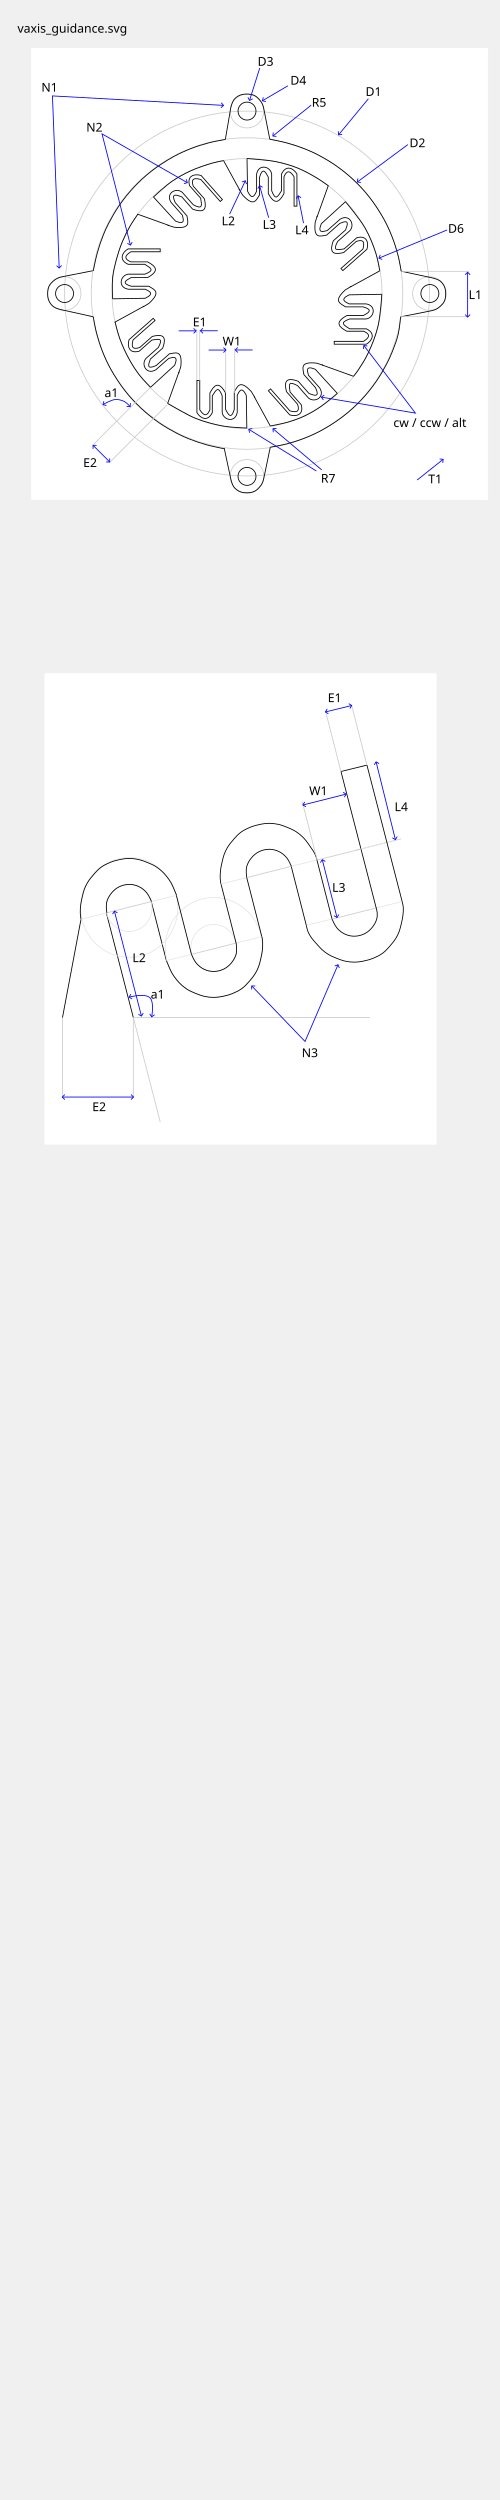
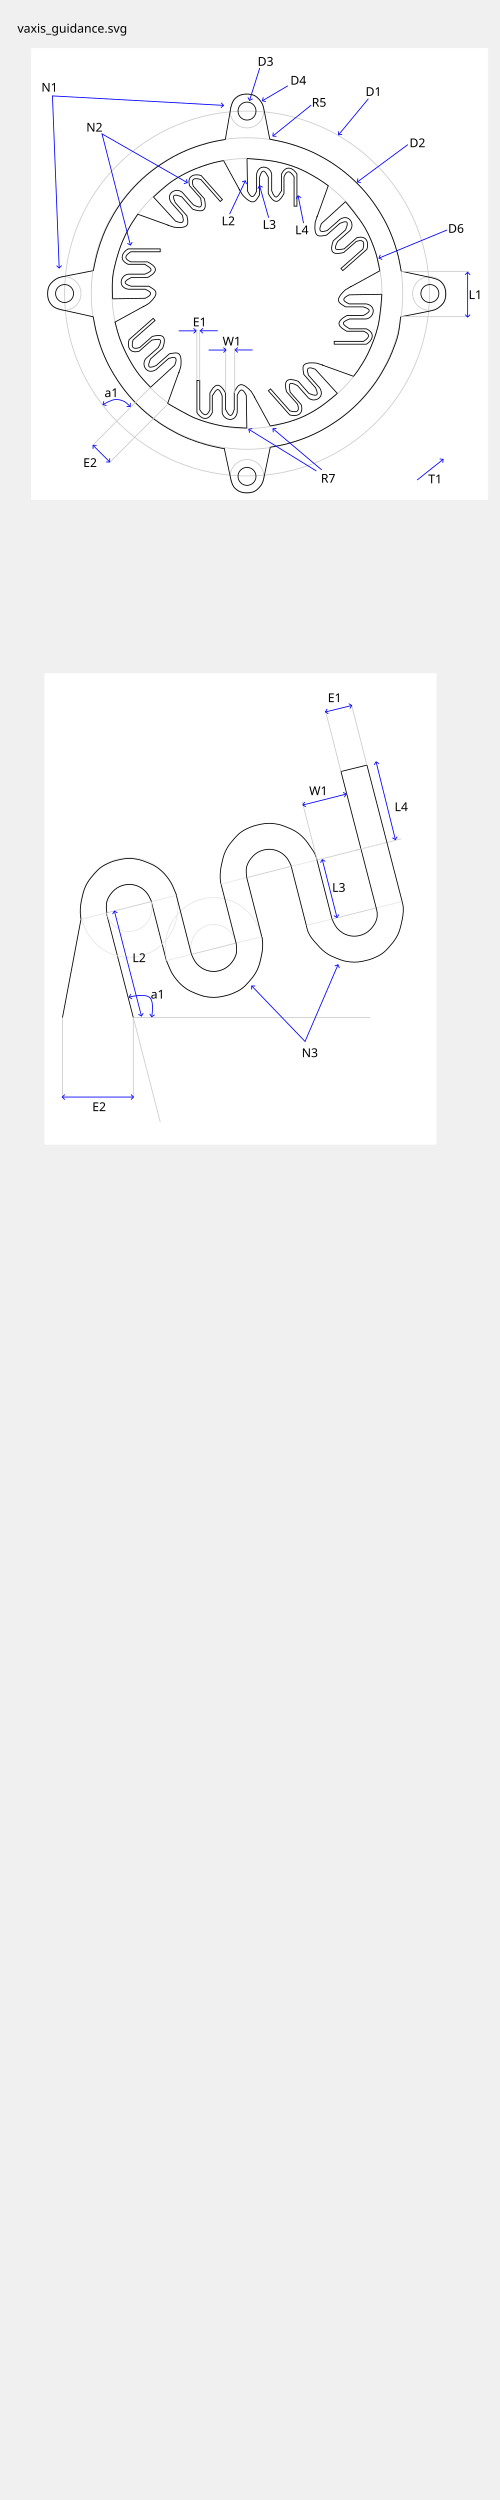
<svg xmlns="http://www.w3.org/2000/svg" width="600" height="3000" viewBox="0 0 158.75 793.75" version="1.1" id="svg1">
  <defs id="defs1">
    <rect x="385.047" y="566.254" width="46.923" height="30.295" id="rect2" />
    <rect x="364.518" y="1257.999" width="109.163" height="81.43" id="rect50" />
    <rect x="235.652" y="858.892" width="75.778" height="56.139" id="rect49" />
    <rect x="264.048" y="901.183" width="44.055" height="28.2" id="rect48" />
    <rect x="324.517" y="1202.192" width="50.214" height="40.31" id="rect47" />
    <rect x="339.192" y="1195.127" width="42.228" height="45.535" id="rect46" />
    <rect x="156.588" y="973.86" width="53.422" height="36.666" id="rect45" />
    <rect x="256.083" y="1047.652" width="56.452" height="52.313" id="rect41" />
    <rect x="371.085" y="971.245" width="91.565" height="67.194" id="rect40" />
    <rect x="295.795" y="718.284" width="208.859" height="82.619" id="rect36" />
    <rect x="326.973" y="322.165" width="39.235" height="27.842" id="rect33" />
    <rect x="310.679" y="291.59" width="37.609" height="26.229" id="rect32" />
    <rect x="271.403" y="274.709" width="40.931" height="41.672" id="rect31" />
    <rect x="41.964" y="490.506" width="61.447" height="32.386" id="rect30" />
    <rect x="230.477" y="337.788" width="43.024" height="35.763" id="rect29" />
    <rect x="66.771" y="544.293" width="52.595" height="41.568" id="rect27" />
    <rect x="77.858" y="137.531" width="83.851" height="43.935" id="rect26" />
    <rect x="49.656" y="97.036" width="71.156" height="48.382" id="rect25" />
    <rect x="479.338" y="609.681" width="71.939" height="53.847" id="rect24" />
    <rect x="543.218" y="236.892" width="42.737" height="38.238" id="rect23" />
    <rect x="519.75" y="43.763" width="68.4" height="71.172" id="rect22" />
    <rect x="546.666" y="422.076" width="35.719" height="33.093" id="rect21" />
    <rect x="360.738" y="72.512" width="39.349" height="32.277" id="rect19" />
    <rect x="309.139" y="65.957" width="52.16" height="31.797" id="rect18" />
    <rect x="503.914" y="145.637" width="58.003" height="43.166" id="rect17" />
    <rect x="432.272" y="88.073" width="56.586" height="36.71" id="rect16" />
    <marker style="overflow:visible" id="ArrowWide" refX="0" refY="0" orient="auto-start-reverse" markerWidth="1" markerHeight="1" viewBox="0 0 1 1" preserveAspectRatio="xMidYMid">
      <path style="fill:none;stroke:context-stroke;stroke-width:1;stroke-linecap:butt" d="M 3,-3 0,0 3,3" transform="rotate(180,0.125,0)" id="path16" />
    </marker>
    <rect x="20.95" y="26.25" width="232.884" height="62.281" id="rect1" />
    <marker style="overflow:visible" id="ArrowWide-7" refX="0" refY="0" orient="auto-start-reverse" markerWidth="1" markerHeight="1" viewBox="0 0 1 1" preserveAspectRatio="xMidYMid">
      <path style="fill:none;stroke:context-stroke;stroke-width:1;stroke-linecap:butt" d="M 3,-3 0,0 3,3" transform="rotate(180,0.125,0)" id="path16-2" />
    </marker>
    <marker style="overflow:visible" id="ArrowWide-77" refX="0" refY="0" orient="auto-start-reverse" markerWidth="1" markerHeight="1" viewBox="0 0 1 1" preserveAspectRatio="xMidYMid">
      <path style="fill:none;stroke:context-stroke;stroke-width:1;stroke-linecap:butt" d="M 3,-3 0,0 3,3" transform="rotate(180,0.125,0)" id="path16-6" />
    </marker>
    <marker style="overflow:visible" id="ArrowWide-3" refX="0" refY="0" orient="auto-start-reverse" markerWidth="1" markerHeight="1" viewBox="0 0 1 1" preserveAspectRatio="xMidYMid">
      <path style="fill:none;stroke:context-stroke;stroke-width:1;stroke-linecap:butt" d="M 3,-3 0,0 3,3" transform="rotate(180,0.125,0)" id="path16-9" />
    </marker>
    <marker style="overflow:visible" id="ArrowWide-77-0" refX="0" refY="0" orient="auto-start-reverse" markerWidth="1" markerHeight="1" viewBox="0 0 1 1" preserveAspectRatio="xMidYMid">
      <path style="fill:none;stroke:context-stroke;stroke-width:1;stroke-linecap:butt" d="M 3,-3 0,0 3,3" transform="rotate(180,0.125,0)" id="path16-6-8" />
    </marker>
    <rect x="230.477" y="337.788" width="43.024" height="35.763" id="rect29-8" />
  </defs>
  <g id="layer1">
    <rect style="fill:#ffffff;stroke:#ffffff;stroke-width:0.265;stroke-linejoin:bevel" id="rect51" width="124.181" height="149.365" x="14.269" y="213.921" />
    <path style="fill:none;stroke:#cccccc;stroke-width:0.265px;stroke-linecap:butt;stroke-linejoin:miter;stroke-opacity:1" d="m 127.363,266.314 -14.236,3.608" id="path38-6-5-8-5" />
    <rect style="fill:#ffffff;stroke:#ffffff;stroke-width:0.265;stroke-linejoin:bevel" id="rect35" width="144.784" height="143.258" x="10.045" y="15.351" />
    <text xml:space="preserve" transform="scale(0.2645833)" id="text1" style="font-size:14.667px;line-height:1.25;font-family:sans-serif;white-space:pre;shape-inside:url(#rect1);display:inline">
-       <tspan x="20.949" y="39.227" id="tspan29">vaxis_guidance.svg</tspan>
+       <tspan x="20.949" y="39.227" id="tspan1">vaxis_guidance.svg</tspan>
    </text>
    <circle style="fill:none;stroke:#cccccc;stroke-width:0.265;stroke-linejoin:bevel" id="path1" cx="78.427" cy="93.195" r="57.927" />
    <circle style="fill:none;stroke:#cccccc;stroke-width:0.265;stroke-linejoin:bevel" id="path1-5" cx="78.427" cy="93.195" r="49.458" />
    <circle style="fill:none;stroke:#000000;stroke-width:0.265;stroke-linejoin:bevel" id="path2" cx="78.427" cy="35.269" r="2.853" />
    <circle style="fill:none;stroke:#000000;stroke-width:0.265;stroke-linejoin:bevel" id="path2-2" cx="136.486" cy="93.195" r="2.853" />
    <circle style="fill:none;stroke:#000000;stroke-width:0.265;stroke-linejoin:bevel" id="path2-7" cx="20.5" cy="93.195" r="2.853" />
    <circle style="fill:none;stroke:#000000;stroke-width:0.265;stroke-linejoin:bevel" id="path2-6" cx="78.427" cy="151.254" r="2.853" />
    <circle style="fill:none;stroke:#cccccc;stroke-width:0.265;stroke-linejoin:bevel" id="path2-61" cx="78.427" cy="35.269" r="5.344" />
    <circle style="fill:none;stroke:#cccccc;stroke-width:0.265;stroke-linejoin:bevel" id="path2-61-2" cx="20.368" cy="93.195" r="5.344" />
    <circle style="fill:none;stroke:#cccccc;stroke-width:0.265;stroke-linejoin:bevel" id="path2-61-7" cx="136.354" cy="93.195" r="5.344" />
    <circle style="fill:none;stroke:#cccccc;stroke-width:0.265;stroke-linejoin:bevel" id="path2-61-28" cx="78.427" cy="151.254" r="5.344" />
    <path style="fill:none;stroke:#000000;stroke-width:0.265px;stroke-linecap:butt;stroke-linejoin:miter;stroke-opacity:1" d="m 71.544,44.285 1.737,-10.115 c 0,0 0.403,-1.706 0.908,-2.394 0.492,-0.669 1.194,-1.217 1.96,-1.537 0.878,-0.367 1.883,-0.419 2.833,-0.359 0.644,0.041 1.3,0.189 1.875,0.483 0.548,0.281 1.004,0.729 1.42,1.183 0.405,0.443 0.766,0.938 1.025,1.48 0.252,0.528 0.492,1.685 0.492,1.685 l 1.86,9.475" id="path3" />
    <path style="fill:none;stroke:#000000;stroke-width:0.265px;stroke-linecap:butt;stroke-linejoin:miter;stroke-opacity:1" d="m 71.192,142.339 2.1,9.816 c 0,0 0.403,1.706 0.908,2.394 0.492,0.669 1.194,1.217 1.96,1.537 0.878,0.367 1.883,0.419 2.833,0.359 0.644,-0.041 1.3,-0.189 1.875,-0.483 0.548,-0.281 1.004,-0.729 1.42,-1.183 0.405,-0.443 0.766,-0.938 1.025,-1.48 0.252,-0.528 0.492,-1.685 0.492,-1.685 l 2.012,-9.631" id="path3-6" />
    <path style="fill:none;stroke:#000000;stroke-width:0.265px;stroke-linecap:butt;stroke-linejoin:miter;stroke-opacity:1" d="M 29.614,100.583 19.444,98.332 c 0,0 -1.706,-0.403 -2.394,-0.908 -0.669,-0.492 -1.217,-1.194 -1.537,-1.96 -0.367,-0.878 -0.419,-1.883 -0.359,-2.833 0.041,-0.644 0.189,-1.3 0.483,-1.875 0.281,-0.548 0.729,-1.004 1.183,-1.42 0.443,-0.405 0.938,-0.766 1.48,-1.025 0.528,-0.252 1.685,-0.492 1.685,-0.492 l 9.475,-1.86" id="path3-3" />
    <path style="fill:none;stroke:#000000;stroke-width:0.265px;stroke-linecap:butt;stroke-linejoin:miter;stroke-opacity:1" d="m 127.382,86.115 9.816,2.1 c 0,0 1.706,0.403 2.394,0.908 0.669,0.492 1.217,1.194 1.537,1.96 0.367,0.878 0.419,1.883 0.359,2.833 -0.041,0.644 -0.189,1.3 -0.483,1.875 -0.281,0.548 -0.729,1.004 -1.183,1.42 -0.443,0.405 -0.938,0.766 -1.48,1.025 -0.528,0.252 -1.685,0.492 -1.685,0.492 l -9.475,1.86" id="path3-7" />
    <path style="fill:none;stroke:#000000;stroke-width:0.265px;stroke-linecap:butt;stroke-linejoin:miter;stroke-opacity:1" d="m 85.654,44.184 c 0,0 3.902,0.768 5.815,1.304 1.863,0.522 3.699,1.147 5.499,1.857 1.248,0.492 2.477,1.04 3.667,1.66 2.024,1.053 4.014,2.188 5.888,3.489 2.025,1.406 3.958,2.957 5.755,4.644 1.804,1.695 3.495,3.523 5.017,5.475 1.693,2.171 3.203,4.492 4.547,6.895 1,1.787 1.852,3.659 2.601,5.565 0.765,1.946 1.397,3.947 1.924,5.971 0.434,1.668 1.014,5.071 1.014,5.071" id="path4" />
    <path style="fill:none;stroke:#000000;stroke-width:0.265px;stroke-linecap:butt;stroke-linejoin:miter;stroke-opacity:1" d="m 29.614,86.012 c 0,0 0.768,-3.902 1.304,-5.815 0.522,-1.863 1.147,-3.699 1.857,-5.499 0.492,-1.248 1.04,-2.477 1.66,-3.667 1.053,-2.024 2.188,-4.014 3.489,-5.888 1.406,-2.025 2.957,-3.958 4.644,-5.755 1.695,-1.804 3.523,-3.495 5.475,-5.017 2.171,-1.693 4.492,-3.203 6.895,-4.547 1.787,-1 3.659,-1.852 5.565,-2.601 1.946,-0.765 3.947,-1.397 5.971,-1.924 1.668,-0.434 5.071,-1.014 5.071,-1.014" id="path4-0" />
    <path style="fill:none;stroke:#000000;stroke-width:0.265px;stroke-linecap:butt;stroke-linejoin:miter;stroke-opacity:1" d="m 71.342,142.514 c 0,0 -3.902,-0.768 -5.815,-1.304 -1.863,-0.522 -3.699,-1.147 -5.499,-1.857 -1.248,-0.492 -2.477,-1.04 -3.667,-1.66 -2.024,-1.053 -4.014,-2.188 -5.888,-3.489 -2.025,-1.406 -3.958,-2.957 -5.755,-4.644 -1.804,-1.695 -3.495,-3.523 -5.017,-5.475 -1.693,-2.171 -3.203,-4.492 -4.547,-6.895 -1,-1.787 -1.852,-3.659 -2.601,-5.565 -0.765,-1.946 -1.397,-3.947 -1.924,-5.971 -0.434,-1.668 -1.014,-5.071 -1.014,-5.071" id="path4-06" />
    <path style="fill:none;stroke:#000000;stroke-width:0.265px;stroke-linecap:butt;stroke-linejoin:miter;stroke-opacity:1" d="m 127.183,100.588 c 0,0 -0.32,3.688 -0.74,5.484 -0.441,1.884 -1.147,3.699 -1.857,5.499 -0.492,1.248 -1.04,2.477 -1.66,3.667 -1.053,2.024 -2.188,4.014 -3.489,5.888 -1.406,2.025 -2.957,3.958 -4.644,5.755 -1.695,1.804 -3.523,3.495 -5.475,5.017 -2.171,1.693 -4.492,3.203 -6.895,4.547 -1.787,1 -3.659,1.852 -5.565,2.601 -1.946,0.765 -3.947,1.397 -5.971,1.924 -1.668,0.434 -5.071,1.014 -5.071,1.014" id="path4-6" />
    <circle style="fill:none;stroke:#cccccc;stroke-width:0.265;stroke-linejoin:bevel" id="path1-4" cx="78.427" cy="93.195" r="42.859" />
    <path style="fill:none;stroke:#000000;stroke-width:0.265px;stroke-linecap:butt;stroke-linejoin:miter;stroke-opacity:1" d="m 78.427,50.336 0.172,10.375 c 1.573,3.222 2.307,1.043 2.875,0.02 v -5.407 c 0.577,-3.441 4.447,-2.55 4.782,0 v 0 5.234 c 1.249,3.359 1.934,1.849 3.136,0 v -5.314 c 1.452,-3.074 3.814,-1.811 4.883,0 v 10.21 h -0.905 v -9.323 c -1.595,-2.504 -2.488,-1.662 -3.209,0 v 5.321 c -1.323,2.442 -2.759,4.067 -4.979,0 V 56.249 c -0.881,-1.657 -1.763,-3.32 -2.764,0 v 5.613 c -1.068,1.614 -1.729,4.111 -5.445,0 l -1.105,-1.85" id="path5" />
    <path style="fill:none;stroke:#000000;stroke-width:0.265px;stroke-linecap:butt;stroke-linejoin:miter;stroke-opacity:1" d="m 70.979,50.988 5.125,9.35" id="path6" />
    <path style="fill:none;stroke:#000000;stroke-width:0.265px;stroke-linecap:butt;stroke-linejoin:miter;stroke-opacity:1" d="m 109.675,64.033 -7.659,7.001 c -1.372,3.313 0.747,2.419 1.889,2.167 l 4.051,-3.581 c 2.96,-1.847 4.856,1.642 3.167,3.582 v 0 l -3.921,3.467 c -1.689,3.16 -0.104,2.673 2.077,2.35 l 3.981,-3.52 c 3.265,-0.948 3.883,1.658 3.234,3.658 l -7.649,6.763 -0.599,-0.678 6.985,-6.175 c 0.82,-2.853 -0.403,-2.965 -2.125,-2.404 l -3.986,3.524 c -2.706,0.626 -4.874,0.627 -3.298,-3.731 l 3.898,-3.447 c 0.657,-1.758 1.32,-3.52 -1.83,-2.07 l -4.205,3.718 c -1.917,0.269 -4.225,1.428 -3.606,-4.079 l 0.655,-2.053" id="path5-6" />
    <path style="fill:none;stroke:#000000;stroke-width:0.265px;stroke-linecap:butt;stroke-linejoin:miter;stroke-opacity:1" d="m 104.253,58.885 -3.61,10.033" id="path6-9" />
    <path style="fill:none;stroke:#000000;stroke-width:0.265px;stroke-linecap:butt;stroke-linejoin:miter;stroke-opacity:1" d="m 48.729,62.545 7.001,7.659 c 3.313,1.372 2.419,-0.747 2.167,-1.889 l -3.581,-4.051 c -1.847,-2.96 1.642,-4.856 3.582,-3.167 v 0 l 3.467,3.921 c 3.16,1.689 2.673,0.104 2.35,-2.077 l -3.52,-3.981 c -0.948,-3.265 1.658,-3.883 3.658,-3.234 l 6.763,7.649 -0.678,0.599 -6.175,-6.985 c -2.853,-0.82 -2.965,0.403 -2.404,2.125 l 3.524,3.986 c 0.626,2.706 0.627,4.874 -3.731,3.298 l -3.447,-3.898 c -1.758,-0.657 -3.52,-1.32 -2.07,1.83 l 3.718,4.205 c 0.269,1.917 1.428,4.225 -4.079,3.606 l -2.053,-0.655" id="path5-6-5" />
    <path style="fill:none;stroke:#000000;stroke-width:0.265px;stroke-linecap:butt;stroke-linejoin:miter;stroke-opacity:1" d="m 43.581,67.967 10.033,3.61" id="path6-9-2" />
    <path style="fill:none;stroke:#000000;stroke-width:0.265px;stroke-linecap:butt;stroke-linejoin:miter;stroke-opacity:1" d="m 121.233,93.438 -10.375,0.172 c -3.222,1.573 -1.043,2.307 -0.02,2.875 h 5.407 c 3.441,0.577 2.55,4.447 0,4.782 v 0 h -5.234 c -3.359,1.249 -1.849,1.934 0,3.136 h 5.314 c 3.074,1.452 1.811,3.814 0,4.883 h -10.21 v -0.905 h 9.323 c 2.504,-1.595 1.662,-2.488 0,-3.209 h -5.321 c -2.442,-1.323 -4.067,-2.759 0,-4.979 h 5.204 c 1.657,-0.881 3.32,-1.763 0,-2.764 h -5.613 c -1.614,-1.068 -4.111,-1.729 0,-5.445 l 1.85,-1.105" id="path5-4" />
    <path style="fill:none;stroke:#000000;stroke-width:0.265px;stroke-linecap:butt;stroke-linejoin:miter;stroke-opacity:1" d="m 120.581,85.989 -9.35,5.125" id="path6-4" />
    <path style="fill:none;stroke:#000000;stroke-width:0.265px;stroke-linecap:butt;stroke-linejoin:miter;stroke-opacity:1" d="m 78.37,135.902 -0.172,-10.375 c -1.573,-3.222 -2.307,-1.043 -2.875,-0.02 v 5.407 c -0.577,3.441 -4.447,2.55 -4.782,0 v 0 -5.234 c -1.249,-3.359 -1.934,-1.849 -3.136,0 v 5.314 c -1.452,3.074 -3.814,1.811 -4.883,0 v -10.21 h 0.905 v 9.323 c 1.595,2.504 2.488,1.662 3.209,0 v -5.321 c 1.323,-2.442 2.759,-4.067 4.979,0 v 5.204 c 0.881,1.657 1.763,3.32 2.764,0 v -5.613 c 1.068,-1.615 1.729,-4.111 5.445,0 l 1.105,1.85" id="path5-8" />
    <path style="fill:none;stroke:#000000;stroke-width:0.265px;stroke-linecap:butt;stroke-linejoin:miter;stroke-opacity:1" d="m 85.818,135.25 -5.125,-9.35" id="path6-6" />
    <path style="fill:none;stroke:#000000;stroke-width:0.265px;stroke-linecap:butt;stroke-linejoin:miter;stroke-opacity:1" d="m 35.748,94.875 10.375,-0.172 c 3.222,-1.573 1.043,-2.307 0.02,-2.875 h -5.407 c -3.441,-0.577 -2.55,-4.447 0,-4.782 v 0 h 5.234 c 3.359,-1.249 1.849,-1.934 0,-3.136 H 40.656 c -3.074,-1.452 -1.811,-3.814 0,-4.883 h 10.21 v 0.905 h -9.323 c -2.504,1.595 -1.662,2.488 0,3.209 h 5.321 c 2.442,1.323 4.067,2.759 0,4.979 h -5.204 c -1.657,0.881 -3.32,1.763 0,2.764 h 5.613 c 1.614,1.068 4.111,1.729 0,5.445 l -1.85,1.105" id="path5-3" />
    <path style="fill:none;stroke:#000000;stroke-width:0.265px;stroke-linecap:butt;stroke-linejoin:miter;stroke-opacity:1" d="m 36.4,102.323 9.35,-5.125" id="path6-1" />
    <path style="fill:none;stroke:#000000;stroke-width:0.265px;stroke-linecap:butt;stroke-linejoin:miter;stroke-opacity:1" d="m 47.801,122.961 7.659,-7.001 c 1.372,-3.313 -0.747,-2.419 -1.889,-2.167 l -4.051,3.581 c -2.96,1.847 -4.856,-1.642 -3.167,-3.582 v 0 l 3.921,-3.467 c 1.689,-3.16 0.104,-2.673 -2.077,-2.35 l -3.981,3.52 c -3.265,0.948 -3.883,-1.658 -3.234,-3.658 l 7.649,-6.763 0.599,0.678 -6.985,6.175 c -0.82,2.853 0.403,2.965 2.125,2.404 l 3.986,-3.524 c 2.706,-0.626 4.874,-0.627 3.298,3.731 l -3.898,3.447 c -0.657,1.758 -1.32,3.52 1.83,2.07 l 4.205,-3.718 c 1.917,-0.269 4.225,-1.428 3.606,4.079 l -0.655,2.053" id="path5-6-5-6" />
    <path style="fill:none;stroke:#000000;stroke-width:0.265px;stroke-linecap:butt;stroke-linejoin:miter;stroke-opacity:1" d="m 53.223,128.109 3.61,-10.033" id="path6-9-2-4" />
    <path style="fill:none;stroke:#000000;stroke-width:0.265px;stroke-linecap:butt;stroke-linejoin:miter;stroke-opacity:1" d="m 107.098,124.902 -7.001,-7.659 c -3.313,-1.372 -2.419,0.747 -2.167,1.889 l 3.581,4.051 c 1.847,2.96 -1.642,4.856 -3.582,3.167 v 0 l -3.467,-3.921 c -3.16,-1.689 -2.673,-0.104 -2.35,2.077 l 3.52,3.981 c 0.948,3.265 -1.658,3.883 -3.658,3.234 l -6.763,-7.649 0.678,-0.599 6.175,6.985 c 2.853,0.82 2.965,-0.403 2.404,-2.125 l -3.524,-3.986 c -0.626,-2.706 -0.627,-4.874 3.731,-3.298 l 3.447,3.898 c 1.758,0.657 3.52,1.32 2.07,-1.83 l -3.718,-4.205 c -0.269,-1.917 -1.428,-4.225 4.079,-3.606 l 2.053,0.655" id="path5-6-5-4" />
    <path style="fill:none;stroke:#000000;stroke-width:0.265px;stroke-linecap:butt;stroke-linejoin:miter;stroke-opacity:1" d="m 112.246,119.48 -10.033,-3.61" id="path6-9-2-8" />
    <path style="fill:none;stroke:#000000;stroke-width:0.265px;stroke-linecap:butt;stroke-linejoin:miter;stroke-opacity:1" d="m 78.37,135.902 c 0,0 -4.901,-0.165 -7.308,-0.589 -2.987,-0.526 -5.941,-1.328 -8.773,-2.413 -1.62,-0.621 -3.122,-1.515 -4.655,-2.325 -1.489,-0.788 -4.411,-2.466 -4.411,-2.466" id="path7" />
    <path style="fill:none;stroke:#000000;stroke-width:0.265px;stroke-linecap:butt;stroke-linejoin:miter;stroke-opacity:1" d="m 85.818,135.25 c 0,0 3.922,-0.722 5.83,-1.286 1.716,-0.507 3.41,-1.116 5.029,-1.879 1.737,-0.819 3.402,-1.8 4.99,-2.879 1.911,-1.298 5.431,-4.305 5.431,-4.305" id="path8" />
    <path style="fill:none;stroke:#000000;stroke-width:0.265px;stroke-linecap:butt;stroke-linejoin:miter;stroke-opacity:1" d="m 47.801,122.961 c 0,0 -2.476,-2.509 -3.55,-3.901 -1.188,-1.541 -2.239,-3.192 -3.177,-4.898 -1.166,-2.121 -2.189,-4.329 -3.028,-6.6 -0.638,-1.728 -1.513,-5.314 -1.513,-5.314" id="path9" />
    <path style="fill:none;stroke:#000000;stroke-width:0.265px;stroke-linecap:butt;stroke-linejoin:miter;stroke-opacity:1" d="m 35.748,94.875 c 0,0 -0.227,-4.448 -0.002,-6.654 0.2,-1.964 0.684,-3.894 1.198,-5.799 0.517,-1.914 1.137,-3.804 1.89,-5.638 0.692,-1.682 1.51,-3.315 2.406,-4.897 0.756,-1.334 2.498,-3.864 2.498,-3.864" id="path10" />
    <path style="fill:none;stroke:#000000;stroke-width:0.265px;stroke-linecap:butt;stroke-linejoin:miter;stroke-opacity:1" d="m 48.729,62.545 c 0,0 3.757,-3.507 5.86,-4.968 1.833,-1.274 3.808,-2.352 5.839,-3.278 2.323,-1.059 4.756,-1.879 7.21,-2.582 1.096,-0.314 3.342,-0.728 3.342,-0.728" id="path11" />
    <path style="fill:none;stroke:#000000;stroke-width:0.265px;stroke-linecap:butt;stroke-linejoin:miter;stroke-opacity:1" d="m 78.427,50.336 c 0,0 6.111,0.39 9.107,0.979 2.34,0.46 4.661,1.095 6.873,1.986 2.34,0.943 4.537,2.222 6.697,3.526 1.08,0.652 3.12,2.142 3.12,2.142" id="path12" />
    <path style="fill:none;stroke:#000000;stroke-width:0.265px;stroke-linecap:butt;stroke-linejoin:miter;stroke-opacity:1" d="m 109.675,64.033 c 0,0 4.5,5.336 6.231,8.345 1.464,2.545 2.554,5.307 3.451,8.103 0.575,1.791 1.224,5.508 1.224,5.508" id="path13" />
    <path style="fill:none;stroke:#000000;stroke-width:0.265px;stroke-linecap:butt;stroke-linejoin:miter;stroke-opacity:1" d="m 121.233,93.438 c 0,0 -0.422,6.802 -1.213,10.099 -0.716,2.984 -1.856,5.87 -3.168,8.644 -0.893,1.889 -2.021,3.663 -3.18,5.401 -0.439,0.658 -1.425,1.898 -1.425,1.898" id="path14" />
    <path style="fill:none;stroke:#0000ff;stroke-width:0.265px;stroke-linecap:butt;stroke-linejoin:miter;stroke-opacity:1;marker-start:url(#ArrowWide)" d="m 107.543,42.751 9.421,-11.403" id="path15" />
    <text xml:space="preserve" transform="matrix(0.2645833,0,0,0.2645833,1.694336,3.723633)" id="text16" style="font-size:14.667px;line-height:1.25;font-family:sans-serif;white-space:pre;shape-inside:url(#rect16);display:inline">
-       <tspan x="432.271" y="101.051" id="tspan30">D1</tspan>
+       <tspan x="432.271" y="101.051" id="tspan2">D1</tspan>
    </text>
    <path style="fill:none;stroke:#0000ff;stroke-width:0.265px;stroke-linecap:butt;stroke-linejoin:miter;stroke-opacity:1;marker-start:url(#ArrowWide-7)" d="M 113.509,57.735 129.491,45.907" id="path15-2" />
    <text xml:space="preserve" transform="matrix(0.2645833,0,0,0.2645833,-3.316406,4.777344)" id="text17" style="font-size:14.667px;line-height:1.25;font-family:sans-serif;white-space:pre;shape-inside:url(#rect17);display:inline">
-       <tspan x="503.914" y="158.613" id="tspan31">D2</tspan>
+       <tspan x="503.914" y="158.613" id="tspan3">D2</tspan>
    </text>
    <text xml:space="preserve" transform="scale(0.2645833)" id="text18" style="font-size:14.667px;line-height:1.25;font-family:sans-serif;white-space:pre;shape-inside:url(#rect18);display:inline">
-       <tspan x="309.139" y="78.934" id="tspan32">D3</tspan>
+       <tspan x="309.139" y="78.934" id="tspan4">D3</tspan>
    </text>
    <path style="fill:none;stroke:#0000ff;stroke-width:0.265px;stroke-linecap:butt;stroke-linejoin:miter;stroke-opacity:1;marker-start:url(#ArrowWide)" d="M 79.248,31.826 82.475,21.581" id="path18" />
    <text xml:space="preserve" transform="matrix(0.2645833,0,0,0.2645833,-3.256836,4.267578)" id="text19" style="font-size:14.667px;line-height:1.25;font-family:sans-serif;white-space:pre;shape-inside:url(#rect19);display:inline">
-       <tspan x="360.738" y="85.488" id="tspan33">D4</tspan>
+       <tspan x="360.738" y="85.488" id="tspan5">D4</tspan>
    </text>
    <path style="fill:none;stroke:#0000ff;stroke-width:0.265px;stroke-linecap:butt;stroke-linejoin:miter;stroke-opacity:1;marker-start:url(#ArrowWide)" d="m 83.375,31.951 8.031,-4.717" id="path19" />
    <path style="fill:none;stroke:#cccccc;stroke-width:0.265px;stroke-linecap:butt;stroke-linejoin:miter;stroke-opacity:1" d="m 127.417,86.158 h 21.497" id="path20" />
    <path style="fill:none;stroke:#cccccc;stroke-width:0.265px;stroke-linecap:butt;stroke-linejoin:miter;stroke-opacity:1" d="m 127.159,100.541 h 21.497" id="path20-0" />
    <path style="fill:none;stroke:#0000ff;stroke-width:0.265px;stroke-linecap:butt;stroke-linejoin:miter;stroke-opacity:1;marker-start:url(#ArrowWide);marker-end:url(#ArrowWide)" d="M 148.476,86.503 V 100.616" id="path21" />
    <text xml:space="preserve" transform="matrix(0.2645833,0,0,0.2645833,4.145996,-20.15869)" id="text21" style="font-size:14.667px;line-height:1.25;font-family:sans-serif;white-space:pre;shape-inside:url(#rect21);display:inline">
-       <tspan x="546.666" y="435.053" id="tspan34">L1</tspan>
+       <tspan x="546.666" y="435.053" id="tspan6">L1</tspan>
    </text>
    <text xml:space="preserve" transform="matrix(0.2645833,0,0,0.2645833,-38.53354,18.87199)" id="text22" style="font-size:14.667px;line-height:1.25;font-family:sans-serif;white-space:pre;shape-inside:url(#rect22);display:inline">
-       <tspan x="519.75" y="56.738" id="tspan35">R5</tspan>
+       <tspan x="519.75" y="56.738" id="tspan7">R5</tspan>
    </text>
    <path style="fill:none;stroke:#0000ff;stroke-width:0.265px;stroke-linecap:butt;stroke-linejoin:miter;stroke-opacity:1;marker-start:url(#ArrowWide)" d="M 86.687,43.145 98.797,33.377" id="path22" />
    <path style="fill:none;stroke:#0000ff;stroke-width:0.265px;stroke-linecap:butt;stroke-linejoin:miter;stroke-opacity:1;marker-start:url(#ArrowWide)" d="M 120.373,81.926 141.965,73.005" id="path23" />
    <text xml:space="preserve" transform="matrix(0.2645833,0,0,0.2645833,-1.468766,7.812701)" id="text23" style="font-size:14.667px;line-height:1.25;font-family:sans-serif;white-space:pre;shape-inside:url(#rect23);display:inline">
-       <tspan x="543.217" y="249.869" id="tspan36">D6</tspan>
+       <tspan x="543.217" y="249.869" id="tspan8">D6</tspan>
    </text>
    <path style="fill:none;stroke:#0000ff;stroke-width:0.265px;stroke-linecap:butt;stroke-linejoin:miter;stroke-opacity:1;marker-end:url(#ArrowWide)" d="m 132.444,152.411 8.205,-6.535" id="path24" />
    <text xml:space="preserve" transform="matrix(0.2645833,0,0,0.2645833,9.146813,-11.28194)" id="text24" style="font-size:14.667px;line-height:1.25;font-family:sans-serif;white-space:pre;shape-inside:url(#rect24);display:inline">
-       <tspan x="479.338" y="622.658" id="tspan37">T1</tspan>
+       <tspan x="479.338" y="622.658" id="tspan9">T1</tspan>
    </text>
    <text xml:space="preserve" transform="scale(0.2645833)" id="text25" style="font-size:14.667px;line-height:1.25;font-family:sans-serif;white-space:pre;shape-inside:url(#rect25);display:inline">
-       <tspan x="49.656" y="110.012" id="tspan38">N1</tspan>
+       <tspan x="49.656" y="110.012" id="tspan10">N1</tspan>
    </text>
    <path style="fill:none;stroke:#0000ff;stroke-width:0.265px;stroke-linecap:butt;stroke-linejoin:miter;stroke-opacity:1;marker-start:url(#ArrowWide);marker-end:url(#ArrowWide)" d="M 18.789,85.053 16.652,30.451 70.904,33.454" id="path25" />
    <text xml:space="preserve" transform="matrix(0.2645833,0,0,0.2645833,6.790711,1.968022)" id="text26" style="font-size:14.667px;line-height:1.25;font-family:sans-serif;white-space:pre;shape-inside:url(#rect26);display:inline">
-       <tspan x="77.857" y="150.508" id="tspan39">N2</tspan>
+       <tspan x="77.857" y="150.508" id="tspan11">N2</tspan>
    </text>
    <path style="fill:none;stroke:#0000ff;stroke-width:0.265px;stroke-linecap:butt;stroke-linejoin:miter;stroke-opacity:1;marker-start:url(#ArrowWide);marker-end:url(#ArrowWide)" d="M 41.39,77.769 32.387,42.508 59.411,57.97" id="path26" />
    <path style="fill:none;stroke:#cccccc;stroke-width:0.265px;stroke-linecap:butt;stroke-linejoin:miter;stroke-opacity:1" d="M 47.639,123.115 29.333,141.476" id="path27" />
    <path style="fill:none;stroke:#cccccc;stroke-width:0.265px;stroke-linecap:butt;stroke-linejoin:miter;stroke-opacity:1" d="m 53.052,128.533 -18.306,18.361" id="path27-9" />
    <path style="fill:none;stroke:#0000ff;stroke-width:0.265px;stroke-linecap:butt;stroke-linejoin:miter;stroke-opacity:1;marker-start:url(#ArrowWide);marker-end:url(#ArrowWide)" d="m 34.779,146.626 -5.183,-5.183" id="path27-91" />
    <text xml:space="preserve" transform="matrix(0.2645833,0,0,0.2645833,8.744922,0.8314029)" id="text27" style="font-size:14.667px;line-height:1.25;font-family:sans-serif;white-space:pre;shape-inside:url(#rect27);display:inline">
-       <tspan x="66.771" y="557.27" id="tspan40">E2</tspan>
+       <tspan x="66.771" y="557.27" id="tspan12">E2</tspan>
    </text>
    <path style="fill:none;stroke:#cccccc;stroke-width:0.265px;stroke-linecap:butt;stroke-linejoin:miter;stroke-opacity:1" d="M 62.492,120.614 V 104.559" id="path28" />
    <path style="fill:none;stroke:#cccccc;stroke-width:0.265px;stroke-linecap:butt;stroke-linejoin:miter;stroke-opacity:1" d="M 63.39,120.845 V 104.789" id="path28-1" />
    <path style="fill:none;stroke:#0000ff;stroke-width:0.265px;stroke-linecap:butt;stroke-linejoin:miter;stroke-opacity:1;marker-start:url(#ArrowWide)" d="M 62.195,105.047 H 56.747" id="path29" />
    <path style="fill:none;stroke:#0000ff;stroke-width:0.265px;stroke-linecap:butt;stroke-linejoin:miter;stroke-opacity:1;marker-start:url(#ArrowWide-77)" d="m 63.692,105.02 h 5.448" id="path29-3" />
    <text xml:space="preserve" transform="matrix(0.2645833,0,0,0.2645833,0.2230425,10.80547)" id="text29" style="font-size:14.667px;line-height:1.25;font-family:sans-serif;white-space:pre;shape-inside:url(#rect29);display:inline">
-       <tspan x="230.477" y="350.764" id="tspan41">E1</tspan>
+       <tspan x="230.477" y="350.764" id="tspan13">E1</tspan>
    </text>
    <path style="fill:none;stroke:#cccccc;stroke-width:0.265px;stroke-linecap:butt;stroke-linejoin:miter;stroke-opacity:1" d="M 71.652,124.61 V 110.295" id="path28-1-3" />
    <path style="fill:none;stroke:#cccccc;stroke-width:0.265px;stroke-linecap:butt;stroke-linejoin:miter;stroke-opacity:1" d="M 74.517,124.786 V 110.471" id="path28-1-1" />
    <path style="fill:none;stroke:#0000ff;stroke-width:0.265px;stroke-linecap:butt;stroke-linejoin:miter;stroke-opacity:1;marker-start:url(#ArrowWide-3)" d="M 71.673,111.141 H 66.224" id="path29-0" />
    <path style="fill:none;stroke:#0000ff;stroke-width:0.265px;stroke-linecap:butt;stroke-linejoin:miter;stroke-opacity:1;marker-start:url(#ArrowWide-77-0)" d="m 74.758,111.115 h 5.448" id="path29-3-9" />
    <text xml:space="preserve" transform="matrix(0.2645833,0,0,0.2645833,9.700674,16.90007)" id="text29-6" style="font-size:14.667px;line-height:1.25;font-family:sans-serif;white-space:pre;shape-inside:url(#rect29-8);display:inline">
-       <tspan x="230.477" y="350.764" id="tspan42">W1</tspan>
+       <tspan x="230.477" y="350.764" id="tspan14">W1</tspan>
    </text>
    <path style="fill:none;stroke:#0000ff;stroke-width:0.265px;stroke-linecap:butt;stroke-linejoin:miter;stroke-opacity:1;marker-start:url(#ArrowWide);marker-end:url(#ArrowWide)" d="m 32.757,128.439 c 0,0 2.452,-1.473 3.829,-1.59 1.014,-0.086 2.073,0.212 2.978,0.678 0.683,0.352 1.72,1.534 1.72,1.534" id="path30" />
    <text xml:space="preserve" transform="matrix(0.2645833,0,0,0.2645833,22.06674,-7.134845)" id="text30" style="font-size:14.667px;line-height:1.25;font-family:sans-serif;white-space:pre;shape-inside:url(#rect30);display:inline;fill:#000000;stroke:none">
-       <tspan x="41.965" y="503.482" id="tspan43">a1</tspan>
+       <tspan x="41.965" y="503.482" id="tspan15">a1</tspan>
    </text>
    <text xml:space="preserve" transform="matrix(0.2645833,0,0,0.2645833,-1.445978,-4.599174)" id="text31" style="font-size:14.667px;line-height:1.25;font-family:sans-serif;white-space:pre;shape-inside:url(#rect31);display:inline">
-       <tspan x="271.402" y="287.686" id="tspan44">L2</tspan>
+       <tspan x="271.402" y="287.686" id="tspan16">L2</tspan>
    </text>
    <text xml:space="preserve" transform="matrix(0.2645833,0,0,0.2645833,1.194624,-7.926857)" id="text32" style="font-size:14.667px;line-height:1.25;font-family:sans-serif;white-space:pre;shape-inside:url(#rect32);display:inline">
-       <tspan x="310.68" y="304.566" id="tspan45">L3</tspan>
+       <tspan x="310.68" y="304.566" id="tspan17">L3</tspan>
    </text>
    <text xml:space="preserve" transform="matrix(0.2645833,0,0,0.2645833,7.200198,-14.30049)" id="text33" style="font-size:14.667px;line-height:1.25;font-family:sans-serif;white-space:pre;shape-inside:url(#rect33);display:inline">
-       <tspan x="326.973" y="335.143" id="tspan46">L4</tspan>
+       <tspan x="326.973" y="335.143" id="tspan18">L4</tspan>
    </text>
    <path style="fill:none;stroke:#0000ff;stroke-width:0.265px;stroke-linecap:butt;stroke-linejoin:miter;stroke-opacity:1;marker-start:url(#ArrowWide)" d="M 77.871,57.453 72.897,67.998" id="path33" />
    <path style="fill:none;stroke:#0000ff;stroke-width:0.265px;stroke-linecap:butt;stroke-linejoin:miter;stroke-opacity:1;marker-start:url(#ArrowWide)" d="m 82.429,58.974 2.871,10.145" id="path34" />
    <path style="fill:none;stroke:#0000ff;stroke-width:0.265px;stroke-linecap:butt;stroke-linejoin:miter;stroke-opacity:1;marker-start:url(#ArrowWide)" d="m 94.663,62.218 1.71,8.626" id="path35" />
-     <text xml:space="preserve" transform="matrix(0.2645833,0,0,0.2645833,46.63314,-57.90127)" id="text35" style="font-size:14.667px;line-height:1.25;font-family:sans-serif;white-space:pre;shape-inside:url(#rect36);display:inline">
-       <tspan x="295.795" y="731.26" id="tspan47">cw / ccw / alt</tspan>
-     </text>
-     <path style="fill:none;stroke:#0000ff;stroke-width:0.265px;stroke-linecap:butt;stroke-linejoin:miter;stroke-opacity:1;marker-start:url(#ArrowWide);marker-end:url(#ArrowWide)" d="m 102.097,126.098 29.802,5.067 -16.338,-21.415" id="path36" />
    <path style="fill:none;stroke:#cccccc;stroke-width:0.265px;stroke-linecap:butt;stroke-linejoin:miter;stroke-opacity:1" d="m 19.839,323.077 v 25.239" id="path37" />
    <path style="fill:none;stroke:#cccccc;stroke-width:0.265px;stroke-linecap:butt;stroke-linejoin:miter;stroke-opacity:1" d="m 42.329,323.077 v 25.239" id="path37-8" />
    <path style="fill:none;stroke:#000000;stroke-width:0.265px;stroke-linecap:butt;stroke-linejoin:miter;stroke-opacity:1" d="M 42.329,323.077 33.771,289.857" id="path38" />
    <path style="fill:none;stroke:#cccccc;stroke-width:0.265px;stroke-linecap:butt;stroke-linejoin:miter;stroke-opacity:1" d="M 50.887,356.297 42.329,323.077" id="path38-0" />
    <path style="fill:none;stroke:#cccccc;stroke-width:0.265px;stroke-linecap:butt;stroke-linejoin:miter;stroke-opacity:1" d="M 42.457,323.077 H 117.517" id="path37-8-4" />
    <path style="fill:none;stroke:#0000ff;stroke-width:0.265px;stroke-linecap:butt;stroke-linejoin:miter;stroke-opacity:1;marker-start:url(#ArrowWide);marker-end:url(#ArrowWide)" d="M 19.839,348.316 H 42.329" id="path39" />
    <path style="fill:none;stroke:#0000ff;stroke-width:0.265px;stroke-linecap:butt;stroke-linejoin:miter;stroke-opacity:1;marker-start:url(#ArrowWide);marker-end:url(#ArrowWide)" d="m 41.047,316.579 c 0,0 4.937,-1.308 6.531,0.176 1.472,1.371 0.592,6.006 0.592,6.006" id="path40" />
    <text xml:space="preserve" transform="matrix(0.2645833,0,0,0.2645833,-50.33979,56.63682)" id="text40" style="font-size:14.667px;line-height:1.25;font-family:sans-serif;white-space:pre;shape-inside:url(#rect40);display:inline">
-       <tspan x="371.084" y="984.223" id="tspan48">a1</tspan>
+       <tspan x="371.084" y="984.223" id="tspan19">a1</tspan>
    </text>
    <text xml:space="preserve" transform="matrix(0.2645833,0,0,0.2645833,-38.46677,72.15854)" id="text41" style="font-size:14.667px;line-height:1.25;font-family:sans-serif;white-space:pre;shape-inside:url(#rect41);display:inline">
-       <tspan x="256.082" y="1060.629" id="tspan49">E2</tspan>
+       <tspan x="256.082" y="1060.629" id="tspan20">E2</tspan>
    </text>
    <path style="fill:none;stroke:#e6e6e6;stroke-width:0.265px;stroke-linecap:butt;stroke-linejoin:miter;stroke-opacity:1" d="m 33.771,289.857 -8.055,2.004" id="path38-6" />
    <path style="fill:none;stroke:#000000;stroke-width:0.265px;stroke-linecap:butt;stroke-linejoin:miter;stroke-opacity:1" d="m 19.839,323.077 5.877,-31.217" id="path41" />
    <path style="fill:none;stroke:#cccccc;stroke-width:0.265px;stroke-linecap:butt;stroke-linejoin:miter;stroke-opacity:1" d="m 48.007,286.249 -14.236,3.608" id="path38-6-5" />
    <path style="fill:none;stroke:#e6e6e6;stroke-width:0.265px;stroke-linecap:butt;stroke-linejoin:miter;stroke-opacity:1" d="m 56.061,284.245 -8.055,2.004" id="path38-6-1" />
    <path style="fill:none;stroke:#000000;stroke-width:0.265px;stroke-linecap:butt;stroke-linejoin:miter;stroke-opacity:1" d="M 52.82,304.99 48.031,286.237" id="path38-7" />
    <ellipse style="fill:none;stroke:#e6e6e6;stroke-width:0.265;stroke-linejoin:bevel" id="path42" cx="40.981" cy="288.291" rx="7.261" ry="7.458" />
    <ellipse style="fill:none;stroke:#e6e6e6;stroke-width:0.265;stroke-linejoin:bevel" id="path42-3" cx="41.028" cy="288.127" rx="15.435" ry="15.849" />
    <path style="fill:none;stroke:#cccccc;stroke-width:0.265px;stroke-linecap:butt;stroke-linejoin:miter;stroke-opacity:1" d="m 75.111,299.379 -14.236,3.608" id="path38-6-5-1" />
    <ellipse style="fill:none;stroke:#e6e6e6;stroke-width:0.265;stroke-linejoin:bevel" id="path42-8" cx="67.86" cy="300.981" rx="7.261" ry="7.458" />
    <ellipse style="fill:none;stroke:#e6e6e6;stroke-width:0.265;stroke-linejoin:bevel" id="path42-3-6" cx="67.907" cy="300.817" rx="15.435" ry="15.849" />
    <path style="fill:none;stroke:#e6e6e6;stroke-width:0.265px;stroke-linecap:butt;stroke-linejoin:miter;stroke-opacity:1" d="m 60.875,302.987 -8.055,2.004" id="path38-6-1-3" />
    <path style="fill:none;stroke:#e6e6e6;stroke-width:0.265px;stroke-linecap:butt;stroke-linejoin:miter;stroke-opacity:1" d="m 83.014,297.414 -8.055,2.004" id="path38-6-1-3-0" />
    <path style="fill:none;stroke:#000000;stroke-width:0.265px;stroke-linecap:butt;stroke-linejoin:miter;stroke-opacity:1" d="m 60.786,303.015 -4.789,-18.754" id="path38-7-6" />
    <path style="fill:none;stroke:#000000;stroke-width:0.265px;stroke-linecap:butt;stroke-linejoin:miter;stroke-opacity:1" d="m 74.959,299.417 -4.789,-18.754" id="path38-7-4" />
    <path style="fill:none;stroke:#e6e6e6;stroke-width:0.265px;stroke-linecap:butt;stroke-linejoin:miter;stroke-opacity:1" d="m 78.225,278.66 -8.055,2.004" id="path38-6-1-3-0-4" />
    <path style="fill:none;stroke:#000000;stroke-width:0.265px;stroke-linecap:butt;stroke-linejoin:miter;stroke-opacity:1" d="m 83.138,297.43 -4.789,-18.754" id="path38-7-4-8" />
    <path style="fill:none;stroke:#cccccc;stroke-width:0.265px;stroke-linecap:butt;stroke-linejoin:miter;stroke-opacity:1" d="m 92.461,275.052 -14.236,3.608" id="path38-6-5-8" />
    <path style="fill:none;stroke:#e6e6e6;stroke-width:0.265px;stroke-linecap:butt;stroke-linejoin:miter;stroke-opacity:1" d="m 105.305,291.802 -8.055,2.004" id="path38-6-1-3-0-0" />
    <path style="fill:none;stroke:#000000;stroke-width:0.265px;stroke-linecap:butt;stroke-linejoin:miter;stroke-opacity:1" d="m 97.25,293.806 -4.789,-18.754" id="path38-7-4-5" />
    <path style="fill:none;stroke:#e6e6e6;stroke-width:0.265px;stroke-linecap:butt;stroke-linejoin:miter;stroke-opacity:1" d="m 100.515,273.048 -8.055,2.004" id="path38-6-1-3-0-4-1" />
    <path style="fill:none;stroke:#000000;stroke-width:0.265px;stroke-linecap:butt;stroke-linejoin:miter;stroke-opacity:1" d="m 105.428,291.818 -4.789,-18.754" id="path38-7-4-8-1" />
    <path style="fill:none;stroke:#cccccc;stroke-width:0.265px;stroke-linecap:butt;stroke-linejoin:miter;stroke-opacity:1" d="m 119.664,288.21 -14.236,3.608" id="path38-6-5-1-0" />
    <path style="fill:none;stroke:#e6e6e6;stroke-width:0.265px;stroke-linecap:butt;stroke-linejoin:miter;stroke-opacity:1" d="m 127.567,286.245 -8.055,2.004" id="path38-6-1-3-0-6" />
    <path style="fill:none;stroke:#000000;stroke-width:0.265px;stroke-linecap:butt;stroke-linejoin:miter;stroke-opacity:1" d="m 119.445,288.282 -11.189,-43.34" id="path38-7-4-4" />
    <path style="fill:none;stroke:#e6e6e6;stroke-width:0.265px;stroke-linecap:butt;stroke-linejoin:miter;stroke-opacity:1" d="m 122.778,267.491 -8.055,2.004" id="path38-6-1-3-0-4-6" />
    <path style="fill:none;stroke:#000000;stroke-width:0.265px;stroke-linecap:butt;stroke-linejoin:miter;stroke-opacity:1" d="m 60.784,303.009 c 0,0 0.819,1.937 1.485,2.731 0.678,0.809 1.525,1.517 2.475,1.977 0.959,0.464 2.049,0.726 3.115,0.721 1.109,-0.005 2.238,-0.292 3.233,-0.78 0.879,-0.431 1.655,-1.093 2.291,-1.837 0.674,-0.79 1.233,-1.715 1.544,-2.706 0.214,-0.682 0.198,-1.42 0.193,-2.135 -0.004,-0.527 -0.163,-1.572 -0.163,-1.572" id="path43" />
    <path style="fill:none;stroke:#000000;stroke-width:0.265px;stroke-linecap:butt;stroke-linejoin:miter;stroke-opacity:1" d="m 52.838,305.029 c 0,0 0.557,1.35 0.854,2.018 0.284,0.64 0.537,1.298 0.888,1.903 0.443,0.765 0.968,1.484 1.526,2.17 0.446,0.548 0.927,1.073 1.451,1.547 0.611,0.553 1.259,1.074 1.962,1.503 0.838,0.511 1.752,0.891 2.663,1.257 0.902,0.362 1.816,0.718 2.766,0.926 0.977,0.214 1.983,0.326 2.983,0.324 0.885,-0.002 1.77,-0.126 2.638,-0.299 1.116,-0.222 2.227,-0.513 3.282,-0.941 1.044,-0.423 2.07,-0.929 2.98,-1.593 0.8,-0.583 1.476,-1.327 2.134,-2.066 0.794,-0.893 1.556,-1.826 2.176,-2.847 0.41,-0.676 0.734,-1.405 1.005,-2.148 0.285,-0.783 0.459,-1.602 0.646,-2.414 0.193,-0.839 0.392,-1.68 0.492,-2.535 0.103,-0.885 0.143,-1.78 0.108,-2.67 -0.022,-0.565 -0.199,-1.683 -0.199,-1.683" id="path44" />
    <path style="fill:none;stroke:#000000;stroke-width:0.265px;stroke-linecap:butt;stroke-linejoin:miter;stroke-opacity:1" d="m 48.103,286.223 c 0,0 -0.819,-1.937 -1.485,-2.731 -0.678,-0.809 -1.525,-1.517 -2.475,-1.977 -0.959,-0.464 -2.049,-0.726 -3.115,-0.721 -1.109,0.005 -2.238,0.292 -3.233,0.78 -0.879,0.431 -1.655,1.093 -2.291,1.837 -0.674,0.79 -1.233,1.715 -1.544,2.706 -0.214,0.682 -0.198,1.42 -0.193,2.135 0.004,0.527 0.163,1.572 0.163,1.572" id="path43-2" />
    <path style="fill:none;stroke:#000000;stroke-width:0.265px;stroke-linecap:butt;stroke-linejoin:miter;stroke-opacity:1" d="m 56.049,284.203 c 0,0 -0.557,-1.35 -0.854,-2.018 -0.284,-0.64 -0.537,-1.298 -0.888,-1.903 -0.443,-0.765 -0.968,-1.484 -1.526,-2.17 -0.446,-0.548 -0.927,-1.073 -1.451,-1.547 -0.611,-0.553 -1.259,-1.074 -1.962,-1.503 -0.838,-0.511 -1.752,-0.891 -2.663,-1.257 -0.902,-0.362 -1.816,-0.718 -2.766,-0.926 -0.977,-0.214 -1.983,-0.326 -2.983,-0.324 -0.885,0.002 -1.77,0.126 -2.638,0.299 -1.116,0.222 -2.227,0.513 -3.282,0.941 -1.044,0.423 -2.07,0.929 -2.98,1.593 -0.8,0.583 -1.476,1.327 -2.134,2.066 -0.794,0.893 -1.556,1.826 -2.176,2.847 -0.41,0.676 -0.734,1.405 -1.005,2.148 -0.285,0.783 -0.459,1.602 -0.646,2.414 -0.193,0.839 -0.392,1.68 -0.492,2.535 -0.103,0.885 -0.143,1.78 -0.108,2.67 0.022,0.565 0.199,1.683 0.199,1.683" id="path44-4" />
    <path style="fill:none;stroke:#000000;stroke-width:0.265px;stroke-linecap:butt;stroke-linejoin:miter;stroke-opacity:1" d="m 92.522,275.074 c 0,0 -0.819,-1.937 -1.485,-2.731 -0.678,-0.809 -1.525,-1.517 -2.475,-1.977 -0.959,-0.464 -2.049,-0.726 -3.115,-0.721 -1.109,0.005 -2.238,0.292 -3.233,0.78 -0.879,0.431 -1.655,1.093 -2.291,1.837 -0.674,0.79 -1.233,1.715 -1.544,2.706 -0.214,0.682 -0.198,1.42 -0.193,2.135 0.004,0.527 0.163,1.572 0.163,1.572" id="path43-2-9" />
    <path style="fill:none;stroke:#000000;stroke-width:0.265px;stroke-linecap:butt;stroke-linejoin:miter;stroke-opacity:1" d="m 100.718,273.152 c 0,0 -0.461,-1.5 -0.81,-2.199 -0.324,-0.647 -0.776,-1.221 -1.181,-1.82 -0.495,-0.733 -0.968,-1.484 -1.526,-2.17 -0.446,-0.548 -0.927,-1.073 -1.451,-1.547 -0.611,-0.553 -1.259,-1.074 -1.962,-1.503 -0.838,-0.511 -1.752,-0.891 -2.663,-1.257 -0.902,-0.362 -1.816,-0.718 -2.766,-0.926 -0.977,-0.214 -1.983,-0.326 -2.983,-0.324 -0.885,0.002 -1.77,0.126 -2.638,0.299 -1.116,0.222 -2.227,0.513 -3.282,0.941 -1.044,0.423 -2.07,0.929 -2.98,1.593 -0.8,0.583 -1.476,1.327 -2.134,2.066 -0.794,0.893 -1.556,1.826 -2.176,2.847 -0.41,0.676 -0.734,1.405 -1.005,2.148 -0.285,0.783 -0.459,1.602 -0.646,2.414 -0.193,0.839 -0.392,1.68 -0.492,2.535 -0.103,0.885 -0.143,1.78 -0.108,2.67 0.022,0.565 0.199,1.683 0.199,1.683" id="path44-4-9" />
    <path style="fill:none;stroke:#000000;stroke-width:0.265px;stroke-linecap:butt;stroke-linejoin:miter;stroke-opacity:1" d="m 127.691,286.261 -11.189,-43.34" id="path38-7-4-4-3" />
    <path style="fill:none;stroke:#000000;stroke-width:0.265px;stroke-linecap:butt;stroke-linejoin:miter;stroke-opacity:1" d="m 108.256,244.942 8.246,-2.021" id="path45" />
    <path style="fill:none;stroke:#000000;stroke-width:0.265px;stroke-linecap:butt;stroke-linejoin:miter;stroke-opacity:1" d="m 105.428,291.818 c 0,0 0.819,1.937 1.485,2.731 0.678,0.809 1.525,1.517 2.475,1.977 0.959,0.464 2.049,0.726 3.115,0.721 1.109,-0.005 2.238,-0.292 3.233,-0.78 0.879,-0.431 1.655,-1.093 2.291,-1.837 0.674,-0.79 1.233,-1.715 1.544,-2.706 0.214,-0.682 0.236,-1.421 0.193,-2.135 -0.031,-0.518 -0.323,-1.523 -0.323,-1.523" id="path43-3" />
    <path style="fill:none;stroke:#000000;stroke-width:0.265px;stroke-linecap:butt;stroke-linejoin:miter;stroke-opacity:1" d="m 97.25,293.806 c 0,0 0.286,1.396 0.557,2.05 0.288,0.694 0.688,1.342 1.122,1.955 0.538,0.76 1.199,1.425 1.822,2.118 0.472,0.526 0.927,1.073 1.451,1.547 0.611,0.553 1.259,1.074 1.962,1.503 0.838,0.511 1.752,0.891 2.663,1.257 0.902,0.362 1.816,0.718 2.766,0.926 0.977,0.214 1.983,0.326 2.983,0.324 0.885,-0.002 1.77,-0.126 2.638,-0.299 1.116,-0.222 2.227,-0.513 3.282,-0.941 1.044,-0.423 2.07,-0.929 2.98,-1.593 0.8,-0.583 1.476,-1.327 2.134,-2.066 0.794,-0.893 1.556,-1.826 2.176,-2.847 0.41,-0.676 0.734,-1.405 1.005,-2.148 0.285,-0.783 0.459,-1.602 0.646,-2.414 0.193,-0.839 0.392,-1.68 0.492,-2.535 0.103,-0.885 0.178,-1.782 0.108,-2.67 -0.046,-0.58 -0.345,-1.712 -0.345,-1.712" id="path44-40" />
    <path style="fill:none;stroke:#cccccc;stroke-width:0.265px;stroke-linecap:butt;stroke-linejoin:miter;stroke-opacity:1" d="M 108.256,244.942 103.467,226.188" id="path38-7-4-5-9" />
    <path style="fill:none;stroke:#cccccc;stroke-width:0.265px;stroke-linecap:butt;stroke-linejoin:miter;stroke-opacity:1" d="m 116.502,242.921 -4.789,-18.754" id="path38-7-4-5-3" />
    <path style="fill:none;stroke:#0000ff;stroke-width:0.265px;stroke-linecap:butt;stroke-linejoin:miter;stroke-opacity:1;marker-start:url(#ArrowWide);marker-end:url(#ArrowWide)" d="m 103.37,226.027 8.246,-2.021" id="path45-6" />
    <path style="fill:none;stroke:#0000ff;stroke-width:0.265px;stroke-linecap:butt;stroke-linejoin:miter;stroke-opacity:1;marker-start:url(#ArrowWide);marker-end:url(#ArrowWide)" d="m 125.521,266.517 -6.102,-24.577" id="path38-7-4-4-3-0" />
    <path style="fill:none;stroke:#cccccc;stroke-width:0.265px;stroke-linecap:butt;stroke-linejoin:miter;stroke-opacity:1" d="M 100.718,273.152 95.928,254.399" id="path38-7-4-8-1-9" />
    <path style="fill:none;stroke:#0000ff;stroke-width:0.265px;stroke-linecap:butt;stroke-linejoin:miter;stroke-opacity:1;marker-start:url(#ArrowWide);marker-end:url(#ArrowWide)" d="m 109.839,252.141 -13.611,3.429" id="path38-6-5-1-0-6" />
    <path style="fill:none;stroke:#0000ff;stroke-width:0.265px;stroke-linecap:butt;stroke-linejoin:miter;stroke-opacity:1;marker-start:url(#ArrowWide);marker-end:url(#ArrowWide)" d="m 106.985,291.25 -4.651,-18.265" id="path38-7-4-8-1-8" />
    <path style="fill:none;stroke:#0000ff;stroke-width:0.265px;stroke-linecap:butt;stroke-linejoin:miter;stroke-opacity:1;marker-start:url(#ArrowWide);marker-end:url(#ArrowWide)" d="M 44.896,322.548 36.338,289.328" id="path38-60" />
    <text xml:space="preserve" transform="matrix(0.2645833,0,0,0.2645833,0.6062888,44.37786)" id="text45" style="font-size:14.667px;line-height:1.25;font-family:sans-serif;white-space:pre;shape-inside:url(#rect45);display:inline">
-       <tspan x="156.588" y="986.836" id="tspan50">L2</tspan>
+       <tspan x="156.588" y="986.836" id="tspan21">L2</tspan>
    </text>
    <text xml:space="preserve" transform="matrix(0.2645833,0,0,0.2645833,15.70067,-36.48298)" id="text46" style="font-size:14.667px;line-height:1.25;font-family:sans-serif;white-space:pre;shape-inside:url(#rect46);display:inline">
-       <tspan x="339.191" y="1208.103" id="tspan51">L3</tspan>
+       <tspan x="339.191" y="1208.103" id="tspan22">L3</tspan>
    </text>
    <text xml:space="preserve" transform="matrix(0.2645833,0,0,0.2645833,39.40394,-63.98557)" id="text47" style="font-size:14.667px;line-height:1.25;font-family:sans-serif;white-space:pre;shape-inside:url(#rect47);display:inline">
-       <tspan x="324.516" y="1215.168" id="tspan52">L4</tspan>
+       <tspan x="324.516" y="1215.168" id="tspan23">L4</tspan>
    </text>
    <text xml:space="preserve" transform="matrix(0.2645833,0,0,0.2645833,28.29118,10.57346)" id="text48" style="font-size:14.667px;line-height:1.25;font-family:sans-serif;white-space:pre;shape-inside:url(#rect48);display:inline">
-       <tspan x="264.049" y="914.16" id="tspan53">W1</tspan>
+       <tspan x="264.049" y="914.16" id="tspan24">W1</tspan>
    </text>
    <text xml:space="preserve" transform="matrix(0.2645833,0,0,0.2645833,41.7124,-7.757459)" id="text49" style="font-size:14.667px;line-height:1.25;font-family:sans-serif;white-space:pre;shape-inside:url(#rect49);display:inline">
-       <tspan x="235.652" y="871.869" id="tspan54">E1</tspan>
+       <tspan x="235.652" y="871.869" id="tspan25">E1</tspan>
    </text>
    <text xml:space="preserve" transform="matrix(0.2645833,0,0,0.2645833,-0.6435777,-0.6449587)" id="text50" style="font-size:14.667px;line-height:1.25;font-family:sans-serif;white-space:pre;shape-inside:url(#rect50);display:inline">
-       <tspan x="364.518" y="1270.977" id="tspan55">N3</tspan>
+       <tspan x="364.518" y="1270.977" id="tspan26">N3</tspan>
    </text>
    <path style="fill:none;stroke:#0000ff;stroke-width:0.265px;stroke-linecap:butt;stroke-linejoin:miter;stroke-opacity:1;marker-start:url(#ArrowWide);marker-end:url(#ArrowWide)" d="m 79.964,313.083 16.882,17.583 10.449,-24.305" id="path50" />
    <text xml:space="preserve" transform="scale(0.2645833)" id="text2" style="font-size:14.667px;line-height:1.25;font-family:sans-serif;white-space:pre;shape-inside:url(#rect2);display:inline">
-       <tspan x="385.047" y="579.231" id="tspan56">R7</tspan>
+       <tspan x="385.047" y="579.231" id="tspan27">R7</tspan>
    </text>
    <path style="fill:none;stroke:#0000ff;stroke-width:0.265px;stroke-linecap:butt;stroke-linejoin:miter;stroke-opacity:1;marker-start:url(#ArrowWide)" d="M 79.045,136.35 100.448,149.546" id="path31" />
    <path style="fill:none;stroke:#0000ff;stroke-width:0.265px;stroke-linecap:butt;stroke-linejoin:miter;stroke-opacity:1;marker-start:url(#ArrowWide)" d="m 86.714,136.157 15.414,13.032" id="path32" />
    <path style="fill:none;stroke:#cccccc;stroke-width:0.265px;stroke-linecap:butt;stroke-linejoin:miter;stroke-opacity:1" d="m 114.871,269.477 -14.236,3.608" id="path38-6-5-8-2" />
  </g>
</svg>
